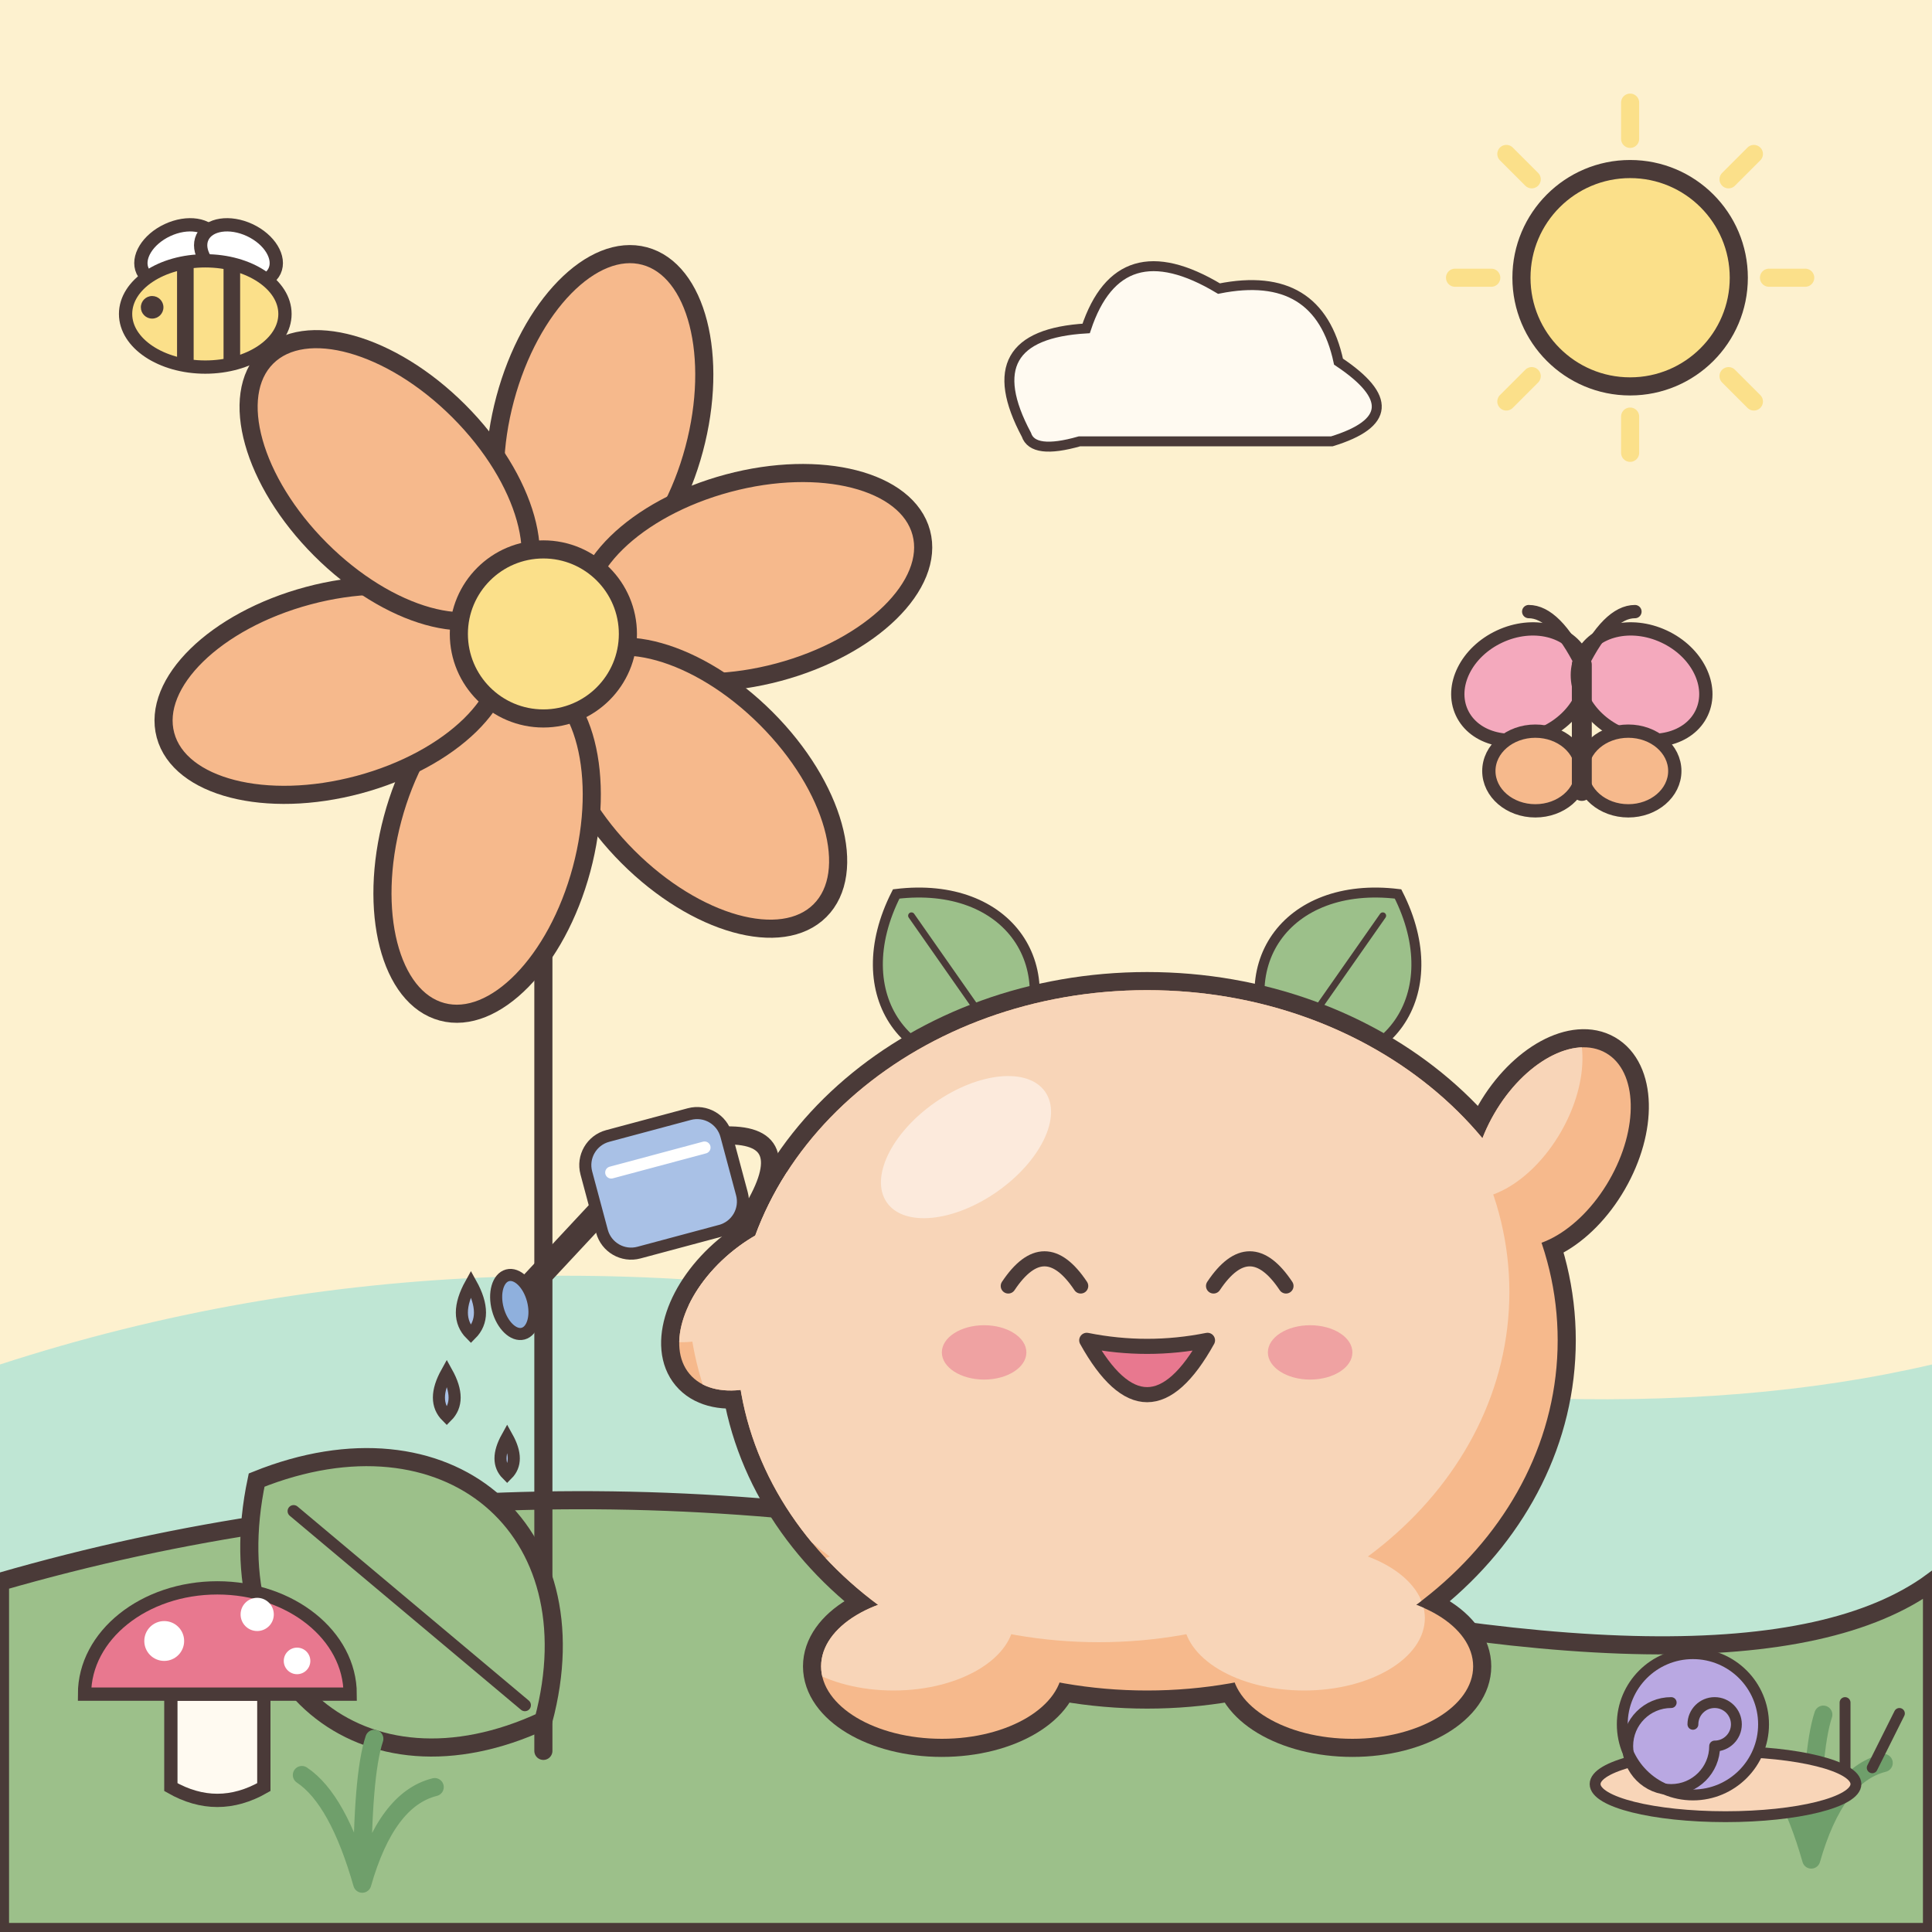
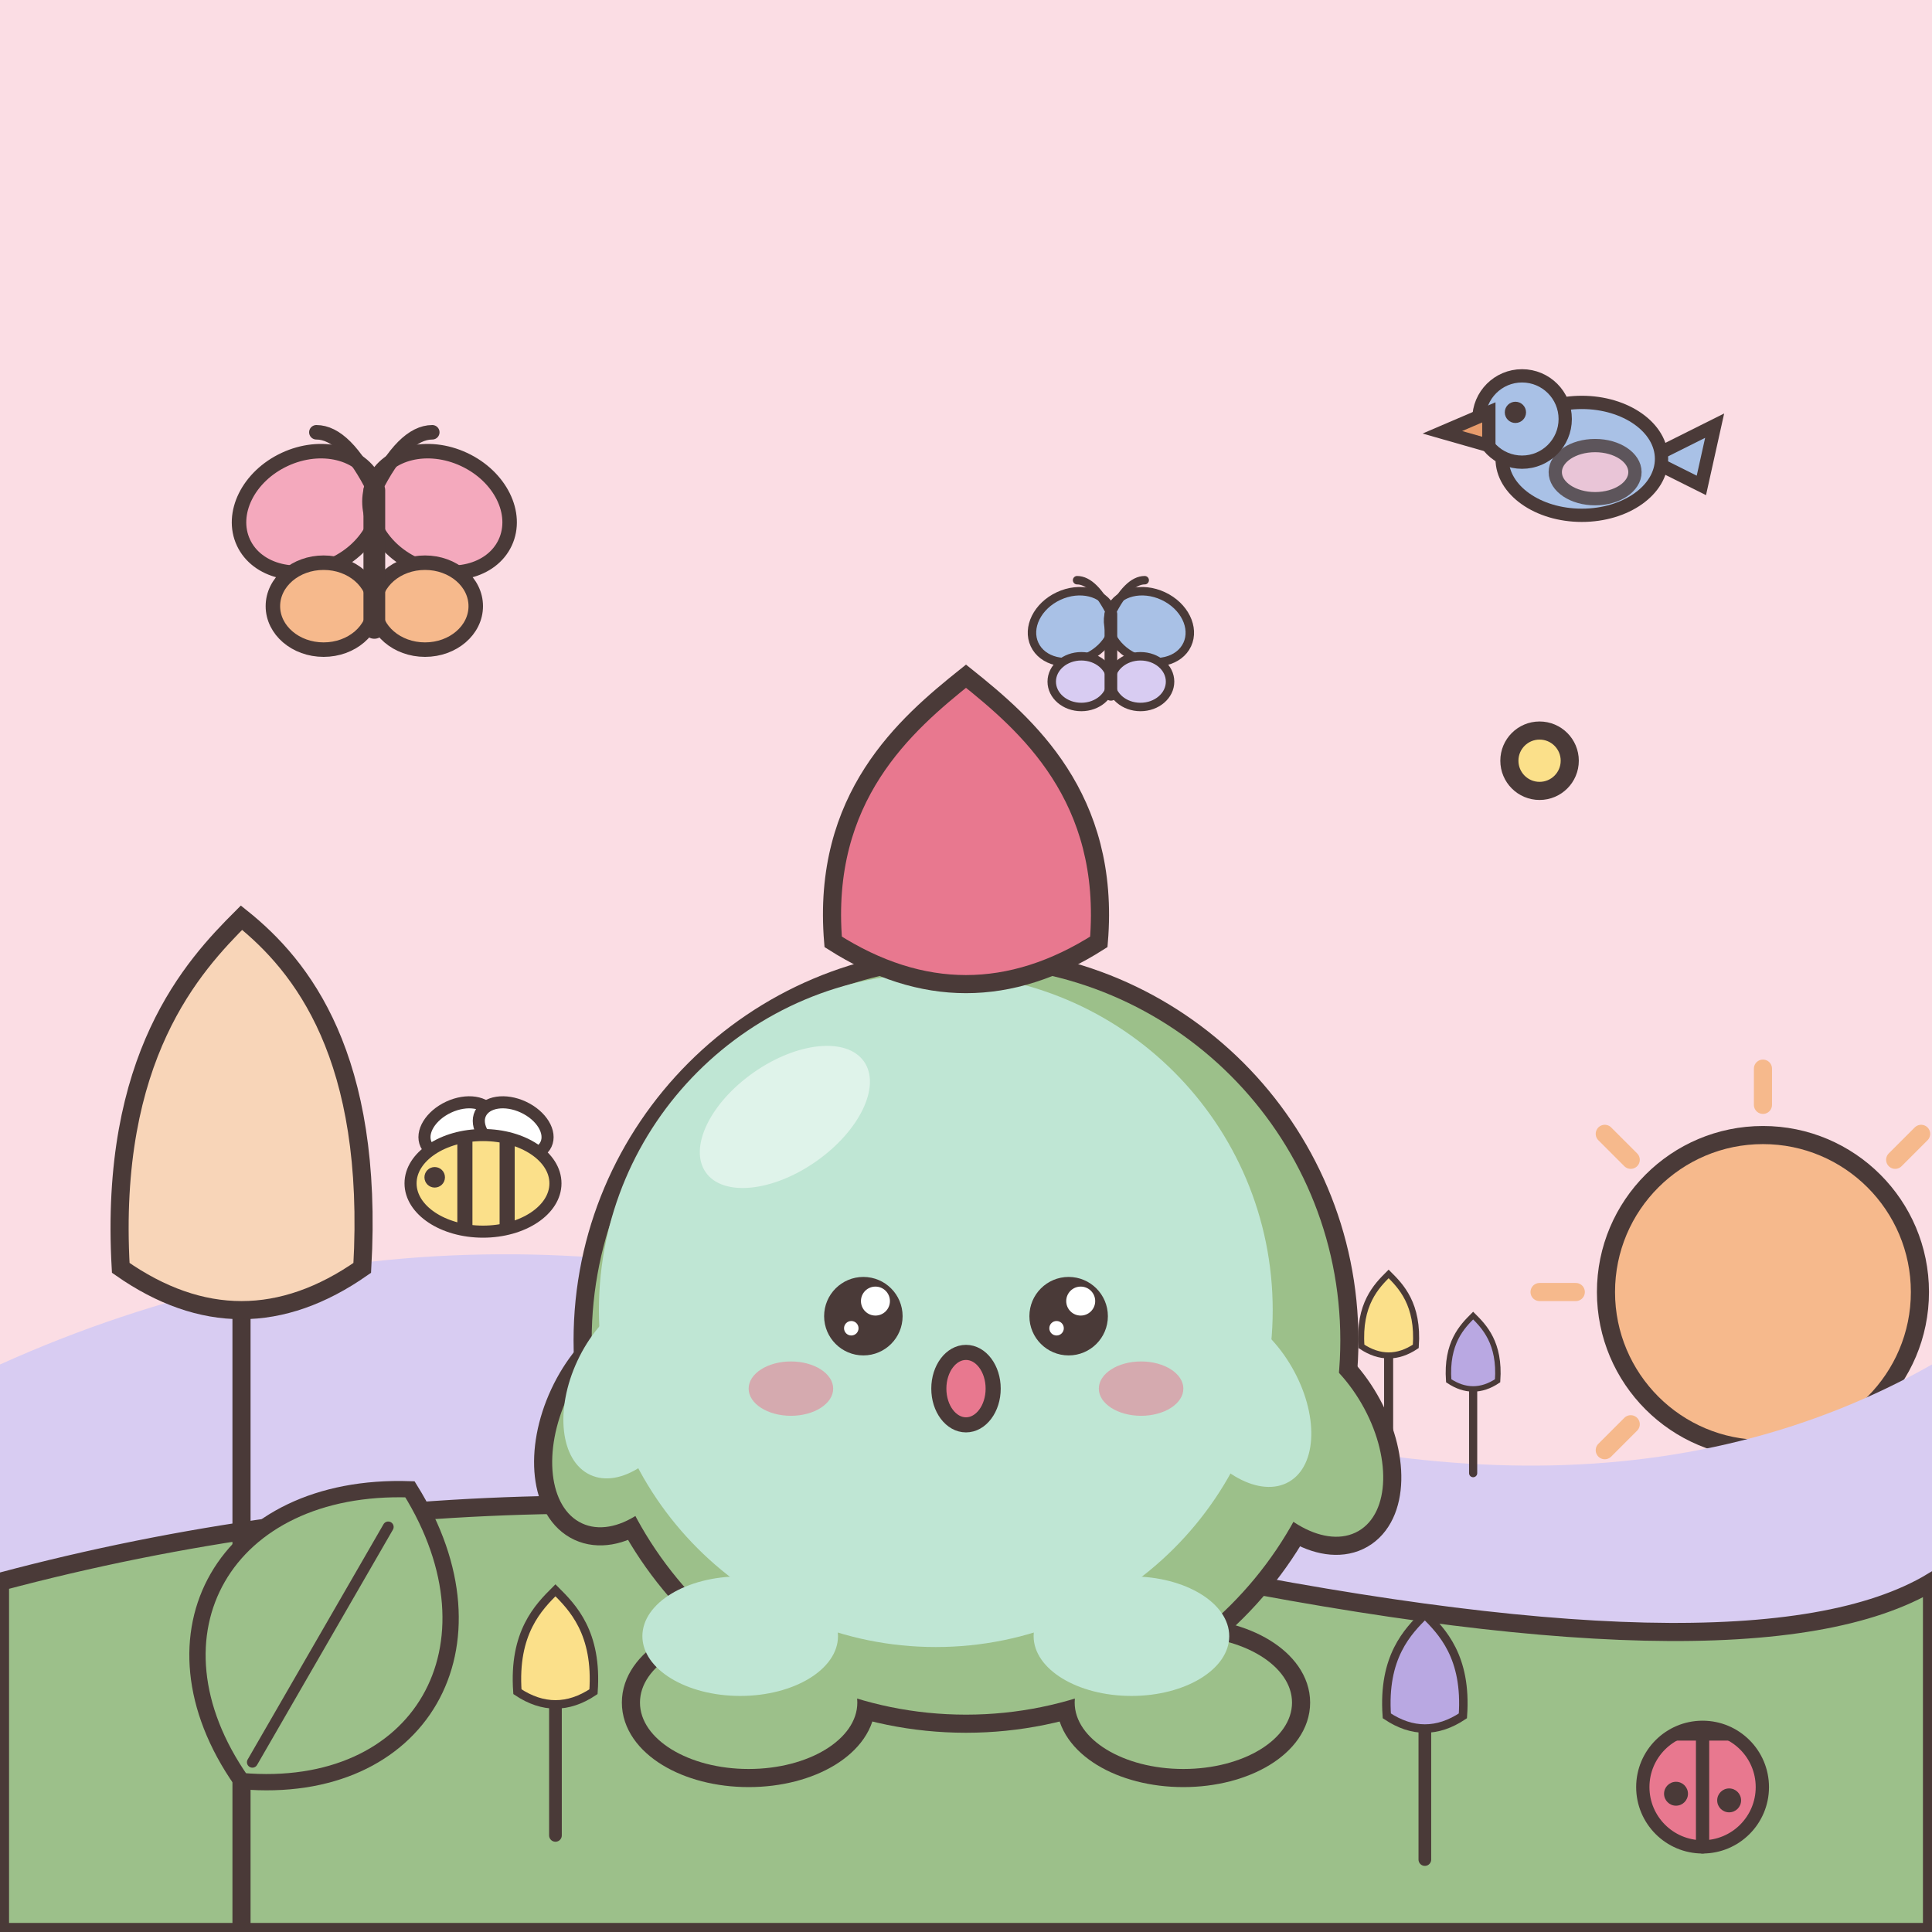
<svg xmlns="http://www.w3.org/2000/svg" width="320" height="320" viewBox="0 0 320 320">
-   <rect width="320" height="320" fill="#fdf1cf" />
-   <g transform="translate(170 72) scale(0.55)">
-     <path transform="translate(-30 -80)" d="M30 80Q14 50 48 48Q58 18 88 36Q118 30 124 58Q148 74 122 82H46Q32 86 30 80Z" fill="#fffaf1" stroke="#4a3a38" stroke-width="3" />
-   </g>
-   <path d="M293.0 46.0L299.0 46.0" fill="none" stroke="#fbe08a" stroke-width="3" stroke-linecap="round" stroke-linejoin="round" />
-   <path d="M286.3 62.3L290.5 66.5" fill="none" stroke="#fbe08a" stroke-width="3" stroke-linecap="round" stroke-linejoin="round" />
-   <path d="M270.0 69.0L270.0 75.0" fill="none" stroke="#fbe08a" stroke-width="3" stroke-linecap="round" stroke-linejoin="round" />
-   <path d="M253.7 62.3L249.5 66.5" fill="none" stroke="#fbe08a" stroke-width="3" stroke-linecap="round" stroke-linejoin="round" />
-   <path d="M247.0 46.0L241.0 46.0" fill="none" stroke="#fbe08a" stroke-width="3" stroke-linecap="round" stroke-linejoin="round" />
-   <path d="M253.7 29.7L249.5 25.5" fill="none" stroke="#fbe08a" stroke-width="3" stroke-linecap="round" stroke-linejoin="round" />
-   <path d="M270.0 23.0L270.0 17.0" fill="none" stroke="#fbe08a" stroke-width="3" stroke-linecap="round" stroke-linejoin="round" />
-   <path d="M286.3 29.7L290.5 25.5" fill="none" stroke="#fbe08a" stroke-width="3" stroke-linecap="round" stroke-linejoin="round" />
-   <circle cx="270" cy="46" r="18" fill="#fbe08a" stroke="#4a3a38" stroke-width="3" />
-   <path d="M0 226Q80 200 170 220T320 226V320H0Z" fill="#bfe6d4" />
-   <path d="M0 262Q90 236 190 260T320 262V320H0Z" fill="#9cc08a" stroke="#4a3a38" stroke-width="3" />
-   <path d="M90 150V290" fill="none" stroke="#4a3a38" stroke-width="3" stroke-linecap="round" stroke-linejoin="round" />
-   <g transform="translate(90 285) rotate(-140) scale(1)">
+   <rect width="320" height="320" fill="#fbdde4" />
+   <path d="M323.0 214.0L329.0 214.0" fill="none" stroke="#f6b98c" stroke-width="3" stroke-linecap="round" stroke-linejoin="round" />
+   <path d="M313.9 235.9L318.2 240.2" fill="none" stroke="#f6b98c" stroke-width="3" stroke-linecap="round" stroke-linejoin="round" />
+   <path d="M292.0 245.0L292.0 251.0" fill="none" stroke="#f6b98c" stroke-width="3" stroke-linecap="round" stroke-linejoin="round" />
+   <path d="M270.1 235.9L265.8 240.2" fill="none" stroke="#f6b98c" stroke-width="3" stroke-linecap="round" stroke-linejoin="round" />
+   <path d="M261.0 214.0L255.0 214.0" fill="none" stroke="#f6b98c" stroke-width="3" stroke-linecap="round" stroke-linejoin="round" />
+   <path d="M270.1 192.1L265.8 187.8" fill="none" stroke="#f6b98c" stroke-width="3" stroke-linecap="round" stroke-linejoin="round" />
+   <path d="M292.0 183.0L292.0 177.0" fill="none" stroke="#f6b98c" stroke-width="3" stroke-linecap="round" stroke-linejoin="round" />
+   <path d="M313.9 192.1L318.2 187.8" fill="none" stroke="#f6b98c" stroke-width="3" stroke-linecap="round" stroke-linejoin="round" />
+   <circle cx="292" cy="214" r="26" fill="#f6b98c" stroke="#4a3a38" stroke-width="3" />
+   <path d="M0 226Q80 190 170 225T320 226V320H0Z" fill="#d8ccf2" />
+   <path d="M0 262Q90 238 190 259T320 262V320H0Z" fill="#9cc08a" stroke="#4a3a38" stroke-width="3" />
+   <path d="M40 320V210" fill="none" stroke="#4a3a38" stroke-width="3" stroke-linecap="round" stroke-linejoin="round" />
+   <g transform="translate(40 295) rotate(-60) scale(0.9)">
    <path d="M0 0C14-30 46-30 62 0C46 30 14 30 0 0Z" fill="#9cc08a" stroke="#4a3a38" stroke-width="3" />
    <path d="M4 0H54" fill="none" stroke="#4a3a38" stroke-width="2" stroke-linecap="round" stroke-linejoin="round" />
  </g>
-   <ellipse cx="90" cy="69" rx="16.2" ry="28.8" fill="#f6b98c" stroke="#4a3a38" stroke-width="3" transform="rotate(15 90 105)" />
-   <ellipse cx="90" cy="69" rx="16.2" ry="28.8" fill="#f6b98c" stroke="#4a3a38" stroke-width="3" transform="rotate(75 90 105)" />
-   <ellipse cx="90" cy="69" rx="16.2" ry="28.8" fill="#f6b98c" stroke="#4a3a38" stroke-width="3" transform="rotate(135 90 105)" />
-   <ellipse cx="90" cy="69" rx="16.2" ry="28.8" fill="#f6b98c" stroke="#4a3a38" stroke-width="3" transform="rotate(195 90 105)" />
-   <ellipse cx="90" cy="69" rx="16.2" ry="28.8" fill="#f6b98c" stroke="#4a3a38" stroke-width="3" transform="rotate(255 90 105)" />
-   <ellipse cx="90" cy="69" rx="16.2" ry="28.8" fill="#f6b98c" stroke="#4a3a38" stroke-width="3" transform="rotate(315 90 105)" />
-   <circle cx="90" cy="105" r="14" fill="#fbe08a" stroke="#4a3a38" stroke-width="3" />
-   <g transform="translate(34 52) scale(1.1)">
-     <ellipse cx="-4" cy="-9" rx="6" ry="4" fill="#fff" stroke="#4a3a38" stroke-width="2" transform="rotate(-25 -4 -9)" />
-     <ellipse cx="5" cy="-9" rx="6" ry="4" fill="#fff" stroke="#4a3a38" stroke-width="2" transform="rotate(25 5 -9)" />
-     <ellipse rx="12" ry="8" fill="#fbe08a" stroke="#4a3a38" stroke-width="2" />
-     <path d="M-3 -7V7M4 -7V7" fill="none" stroke="#4a3a38" stroke-width="2.5" stroke-linecap="round" stroke-linejoin="round" />
-     <circle cx="-8" cy="-1" r="1.7" fill="#4a3a38" />
-   </g>
-   <g transform="translate(262 120) scale(1.1)">
+   <path d="M20 210C18 175 32 160 40 152C50 160 62 175 60 210Q40 224 20 210Z" fill="#f8d5b8" stroke="#4a3a38" stroke-width="3" />
+   <g transform="translate(62 92) scale(1.2)">
    <ellipse cx="-9" cy="-6" rx="10" ry="8" fill="#f4a9bd" stroke="#4a3a38" stroke-width="2" transform="rotate(-25 -9 -6)" />
    <ellipse cx="9" cy="-6" rx="10" ry="8" fill="#f4a9bd" stroke="#4a3a38" stroke-width="2" transform="rotate(25 9 -6)" />
    <ellipse cx="-7" cy="7" rx="7" ry="6" fill="#f6b98c" stroke="#4a3a38" stroke-width="2" />
    <ellipse cx="7" cy="7" rx="7" ry="6" fill="#f6b98c" stroke="#4a3a38" stroke-width="2" />
    <path d="M0 -9V10" fill="none" stroke="#4a3a38" stroke-width="3" stroke-linecap="round" stroke-linejoin="round" />
    <path d="M0 -9Q-4 -17 -8 -17M0 -9Q4 -17 8 -17" fill="none" stroke="#4a3a38" stroke-width="2" stroke-linecap="round" stroke-linejoin="round" />
  </g>
-   <g transform="translate(36 296) scale(1.1)">
-     <path d="M-7 0V-14H7V0Q0 4 -7 0Z" fill="#fffaf1" stroke="#4a3a38" stroke-width="2" />
-     <path d="M-20 -14A20 16 0 0 1 20 -14Z" fill="#e8788f" stroke="#4a3a38" stroke-width="2" />
-     <circle cx="-8" cy="-22" r="3" fill="#fff" />
-     <circle cx="6" cy="-26" r="2.5" fill="#fff" />
-     <circle cx="12" cy="-19" r="2" fill="#fff" />
+   <g transform="translate(262 76) scale(1.1)">
+     <g transform="scale(-1 1)">
+       <path d="M-10 0L-20 -5L-18 4Z" fill="#a9c1e6" stroke="#4a3a38" stroke-width="2" />
+       <ellipse rx="12" ry="8.5" fill="#a9c1e6" stroke="#4a3a38" stroke-width="2" />
+       <circle cx="9" cy="-6" r="6.5" fill="#a9c1e6" stroke="#4a3a38" stroke-width="2" />
+       <path d="M14 -7L21 -4L14 -2Z" fill="#e79c6c" stroke="#4a3a38" stroke-width="2" />
+       <ellipse cx="-2" cy="2" rx="6" ry="4" fill="#f9c6d3" stroke="#4a3a38" stroke-width="2" opacity=".8" />
+       <circle cx="10" cy="-7" r="1.6" fill="#4a3a38" />
+     </g>
  </g>
-   <path d="M60 312q-4-14-10-18M60 312q0-18 2-24M60 312q4-14 12-16" fill="none" stroke="#6f9f6b" stroke-width="3" stroke-linecap="round" stroke-linejoin="round" />
-   <path d="M300 308q-4-14-10-18M300 308q0-18 2-24M300 308q4-14 12-16" fill="none" stroke="#6f9f6b" stroke-width="3" stroke-linecap="round" stroke-linejoin="round" />
-   <g transform="translate(168 176) rotate(-125) scale(0.55)">
-     <path d="M0 0C14-30 46-30 62 0C46 30 14 30 0 0Z" fill="#9cc08a" stroke="#4a3a38" stroke-width="3" />
-     <path d="M4 0H54" fill="none" stroke="#4a3a38" stroke-width="2" stroke-linecap="round" stroke-linejoin="round" />
+   <circle cx="255" cy="126" r="5" fill="#fbe08a" stroke="#4a3a38" stroke-width="3" />
+   <g transform="translate(92 304) scale(0.7)">
+     <path d="M0 0V-34" fill="none" stroke="#4a3a38" stroke-width="3" stroke-linecap="round" stroke-linejoin="round" />
+     <path d="M-9 -34C-10 -48 -4 -54 0 -58C4 -54 10 -48 9 -34Q0 -28 -9 -34Z" fill="#fbe08a" stroke="#4a3a38" stroke-width="2" />
  </g>
-   <g transform="translate(212 176) rotate(-55) scale(0.55)">
-     <path d="M0 0C14-30 46-30 62 0C46 30 14 30 0 0Z" fill="#9cc08a" stroke="#4a3a38" stroke-width="3" />
-     <path d="M4 0H54" fill="none" stroke="#4a3a38" stroke-width="2" stroke-linecap="round" stroke-linejoin="round" />
+   <g transform="translate(236 308) scale(0.7)">
+     <path d="M0 0V-34" fill="none" stroke="#4a3a38" stroke-width="3" stroke-linecap="round" stroke-linejoin="round" />
+     <path d="M-9 -34C-10 -48 -4 -54 0 -58C4 -54 10 -48 9 -34Q0 -28 -9 -34Z" fill="#b9a8e2" stroke="#4a3a38" stroke-width="2" />
+   </g>
+   <g transform="translate(80 196) scale(1)">
+     <ellipse cx="-4" cy="-9" rx="6" ry="4" fill="#fff" stroke="#4a3a38" stroke-width="2" transform="rotate(-25 -4 -9)" />
+     <ellipse cx="5" cy="-9" rx="6" ry="4" fill="#fff" stroke="#4a3a38" stroke-width="2" transform="rotate(25 5 -9)" />
+     <ellipse rx="12" ry="8" fill="#fbe08a" stroke="#4a3a38" stroke-width="2" />
+     <path d="M-3 -7V7M4 -7V7" fill="none" stroke="#4a3a38" stroke-width="2.5" stroke-linecap="round" stroke-linejoin="round" />
+     <circle cx="-8" cy="-1" r="1.7" fill="#4a3a38" />
  </g>
  <g stroke="#4a3a38" stroke-width="6" stroke-linejoin="round" fill="#4a3a38">
-     <ellipse cx="190" cy="222" rx="68" ry="58" />
-     <ellipse cx="156" cy="276" rx="20" ry="12" />
-     <ellipse cx="224" cy="276" rx="20" ry="12" />
-     <ellipse cx="128" cy="216" rx="11" ry="18" transform="rotate(50 128 216)" />
-     <ellipse cx="257" cy="190" rx="11" ry="18" transform="rotate(30 257 190)" />
+     <circle cx="160" cy="222" r="62" />
+     <ellipse cx="124" cy="282" rx="18" ry="11" />
+     <ellipse cx="196" cy="282" rx="18" ry="11" />
+     <ellipse cx="104" cy="236" rx="11" ry="18" transform="rotate(25 104 236)" />
+     <ellipse cx="216" cy="238" rx="11" ry="18" transform="rotate(-30 216 238)" />
  </g>
-   <clipPath id="pip">
-     <ellipse cx="190" cy="222" rx="68" ry="58" />
-     <ellipse cx="156" cy="276" rx="20" ry="12" />
-     <ellipse cx="224" cy="276" rx="20" ry="12" />
-     <ellipse cx="128" cy="216" rx="11" ry="18" transform="rotate(50 128 216)" />
-     <ellipse cx="257" cy="190" rx="11" ry="18" transform="rotate(30 257 190)" />
-   </clipPath>
-   <g clip-path="url(#pip)">
-     <rect width="320" height="320" fill="#f6b98c" />
-     <g transform="translate(-8 -8)" fill="#f8d5b8">
-       <ellipse cx="190" cy="222" rx="68" ry="58" />
-       <ellipse cx="156" cy="276" rx="20" ry="12" />
-       <ellipse cx="224" cy="276" rx="20" ry="12" />
-       <ellipse cx="128" cy="216" rx="11" ry="18" transform="rotate(50 128 216)" />
-       <ellipse cx="257" cy="190" rx="11" ry="18" transform="rotate(30 257 190)" />
-     </g>
-     <ellipse cx="160" cy="190" rx="16" ry="9" fill="#fff" opacity=".5" transform="rotate(-35 160 190)" />
+   <g fill="#9cc08a">
+     <circle cx="160" cy="222" r="62" />
+     <ellipse cx="124" cy="282" rx="18" ry="11" />
+     <ellipse cx="196" cy="282" rx="18" ry="11" />
+     <ellipse cx="104" cy="236" rx="11" ry="18" transform="rotate(25 104 236)" />
+     <ellipse cx="216" cy="238" rx="11" ry="18" transform="rotate(-30 216 238)" />
  </g>
-   <path d="M167 213Q173 204 179 213" fill="none" stroke="#4a3a38" stroke-width="2.5" stroke-linecap="round" stroke-linejoin="round" />
-   <path d="M201 213Q207 204 213 213" fill="none" stroke="#4a3a38" stroke-width="2.5" stroke-linecap="round" stroke-linejoin="round" />
-   <ellipse cx="163" cy="224" rx="7" ry="4.5" fill="#e8788f" opacity=".55" />
-   <ellipse cx="217" cy="224" rx="7" ry="4.5" fill="#e8788f" opacity=".55" />
-   <path d="M180 222Q190 224 200 222Q190 240 180 222Z" fill="#e8788f" stroke="#4a3a38" stroke-width="2.5" stroke-linejoin="round" />
-   <g transform="translate(110 196) scale(1)">
-     <g transform="rotate(-15)">
-       <path d="M-12 2L-28 12" fill="none" stroke="#4a3a38" stroke-width="4" stroke-linecap="round" stroke-linejoin="round" />
-       <ellipse cx="-29" cy="13" rx="3" ry="5" fill="#8fb0dd" stroke="#4a3a38" stroke-width="2" />
-       <path d="M12 -5Q24 -2 12 9" fill="none" stroke="#4a3a38" stroke-width="3" stroke-linecap="round" stroke-linejoin="round" />
-       <rect x="-12" y="-10" width="24" height="20" rx="5" fill="#a9c1e6" stroke="#4a3a38" stroke-width="2" />
-       <path d="M-8 -4H8" fill="none" stroke="#fff" stroke-width="2" stroke-linecap="round" stroke-linejoin="round" />
-     </g>
+   <g fill="#bfe6d4" transform="translate(11.0 17.2) scale(0.9)">
+     <circle cx="160" cy="222" r="62" />
+     <ellipse cx="124" cy="282" rx="18" ry="11" />
+     <ellipse cx="196" cy="282" rx="18" ry="11" />
+     <ellipse cx="104" cy="236" rx="11" ry="18" transform="rotate(25 104 236)" />
+     <ellipse cx="216" cy="238" rx="11" ry="18" transform="rotate(-30 216 238)" />
  </g>
-   <path d="M78 212.6Q81 218 78 221Q75 218 78 212.6Z" fill="#a9c1e6" stroke="#4a3a38" stroke-width="2" />
-   <path d="M74 227.32Q76.6 232 74 234.6Q71.4 232 74 227.32Z" fill="#a9c1e6" stroke="#4a3a38" stroke-width="2" />
-   <path d="M84 238.04Q86.2 242 84 244.2Q81.8 242 84 238.04Z" fill="#a9c1e6" stroke="#4a3a38" stroke-width="2" />
-   <g transform="translate(284 300) scale(0.9)">
-     <ellipse cx="2" cy="-5" rx="24" ry="6" fill="#f8d5b8" stroke="#4a3a38" stroke-width="2" />
-     <path d="M24 -8V-20M29 -8L34 -18" fill="none" stroke="#4a3a38" stroke-width="2" stroke-linecap="round" stroke-linejoin="round" />
-     <circle cx="-4" cy="-16" r="13" fill="#b9a8e2" stroke="#4a3a38" stroke-width="2" />
-     <path d="M-4 -16a4 4 0 1 1 4 4a8 8 0 1 1-8-8" fill="none" stroke="#4a3a38" stroke-width="2" stroke-linecap="round" stroke-linejoin="round" />
+   <ellipse cx="130" cy="185" rx="16" ry="9" fill="#fff" opacity=".5" transform="rotate(-35 130 185)" />
+   <path d="M138 156C136 132 150 120 160 112C170 120 184 132 182 156Q160 170 138 156Z" fill="#e8788f" stroke="#4a3a38" stroke-width="3" />
+   <g transform="translate(184 108) scale(0.7)">
+     <ellipse cx="-9" cy="-6" rx="10" ry="8" fill="#a9c1e6" stroke="#4a3a38" stroke-width="2" transform="rotate(-25 -9 -6)" />
+     <ellipse cx="9" cy="-6" rx="10" ry="8" fill="#a9c1e6" stroke="#4a3a38" stroke-width="2" transform="rotate(25 9 -6)" />
+     <ellipse cx="-7" cy="7" rx="7" ry="6" fill="#d8ccf2" stroke="#4a3a38" stroke-width="2" />
+     <ellipse cx="7" cy="7" rx="7" ry="6" fill="#d8ccf2" stroke="#4a3a38" stroke-width="2" />
+     <path d="M0 -9V10" fill="none" stroke="#4a3a38" stroke-width="3" stroke-linecap="round" stroke-linejoin="round" />
+     <path d="M0 -9Q-4 -17 -8 -17M0 -9Q4 -17 8 -17" fill="none" stroke="#4a3a38" stroke-width="2" stroke-linecap="round" stroke-linejoin="round" />
+   </g>
+   <circle cx="143" cy="218" r="6.5" fill="#4a3a38" />
+   <circle cx="145" cy="215.5" r="2.4" fill="#fff" />
+   <circle cx="141" cy="220" r="1.2" fill="#fff" />
+   <circle cx="177" cy="218" r="6.5" fill="#4a3a38" />
+   <circle cx="179" cy="215.5" r="2.4" fill="#fff" />
+   <circle cx="175" cy="220" r="1.2" fill="#fff" />
+   <ellipse cx="131" cy="230" rx="7" ry="4.5" fill="#e8788f" opacity=".55" />
+   <ellipse cx="189" cy="230" rx="7" ry="4.5" fill="#e8788f" opacity=".55" />
+   <ellipse cx="160" cy="230" rx="4.5" ry="6" fill="#e8788f" stroke="#4a3a38" stroke-width="2.5" />
+   <g transform="translate(230 240) scale(0.5)">
+     <path d="M0 0V-34" fill="none" stroke="#4a3a38" stroke-width="3" stroke-linecap="round" stroke-linejoin="round" />
+     <path d="M-9 -34C-10 -48 -4 -54 0 -58C4 -54 10 -48 9 -34Q0 -28 -9 -34Z" fill="#fbe08a" stroke="#4a3a38" stroke-width="2" />
+   </g>
+   <g transform="translate(244 244) scale(0.45)">
+     <path d="M0 0V-34" fill="none" stroke="#4a3a38" stroke-width="3" stroke-linecap="round" stroke-linejoin="round" />
+     <path d="M-9 -34C-10 -48 -4 -54 0 -58C4 -54 10 -48 9 -34Q0 -28 -9 -34Z" fill="#b9a8e2" stroke="#4a3a38" stroke-width="2" />
+   </g>
+   <g transform="translate(282 296) scale(1.1)">
+     <circle r="9" fill="#e8788f" stroke="#4a3a38" stroke-width="2" />
+     <path d="M-6 -7a8 8 0 0 1 12 0Z" fill="#4a3a38" />
+     <path d="M0 -7V9" fill="none" stroke="#4a3a38" stroke-width="2" stroke-linecap="round" stroke-linejoin="round" />
+     <circle cx="-4" cy="1" r="1.8" fill="#4a3a38" />
+     <circle cx="4" cy="2" r="1.8" fill="#4a3a38" />
  </g>
</svg>
